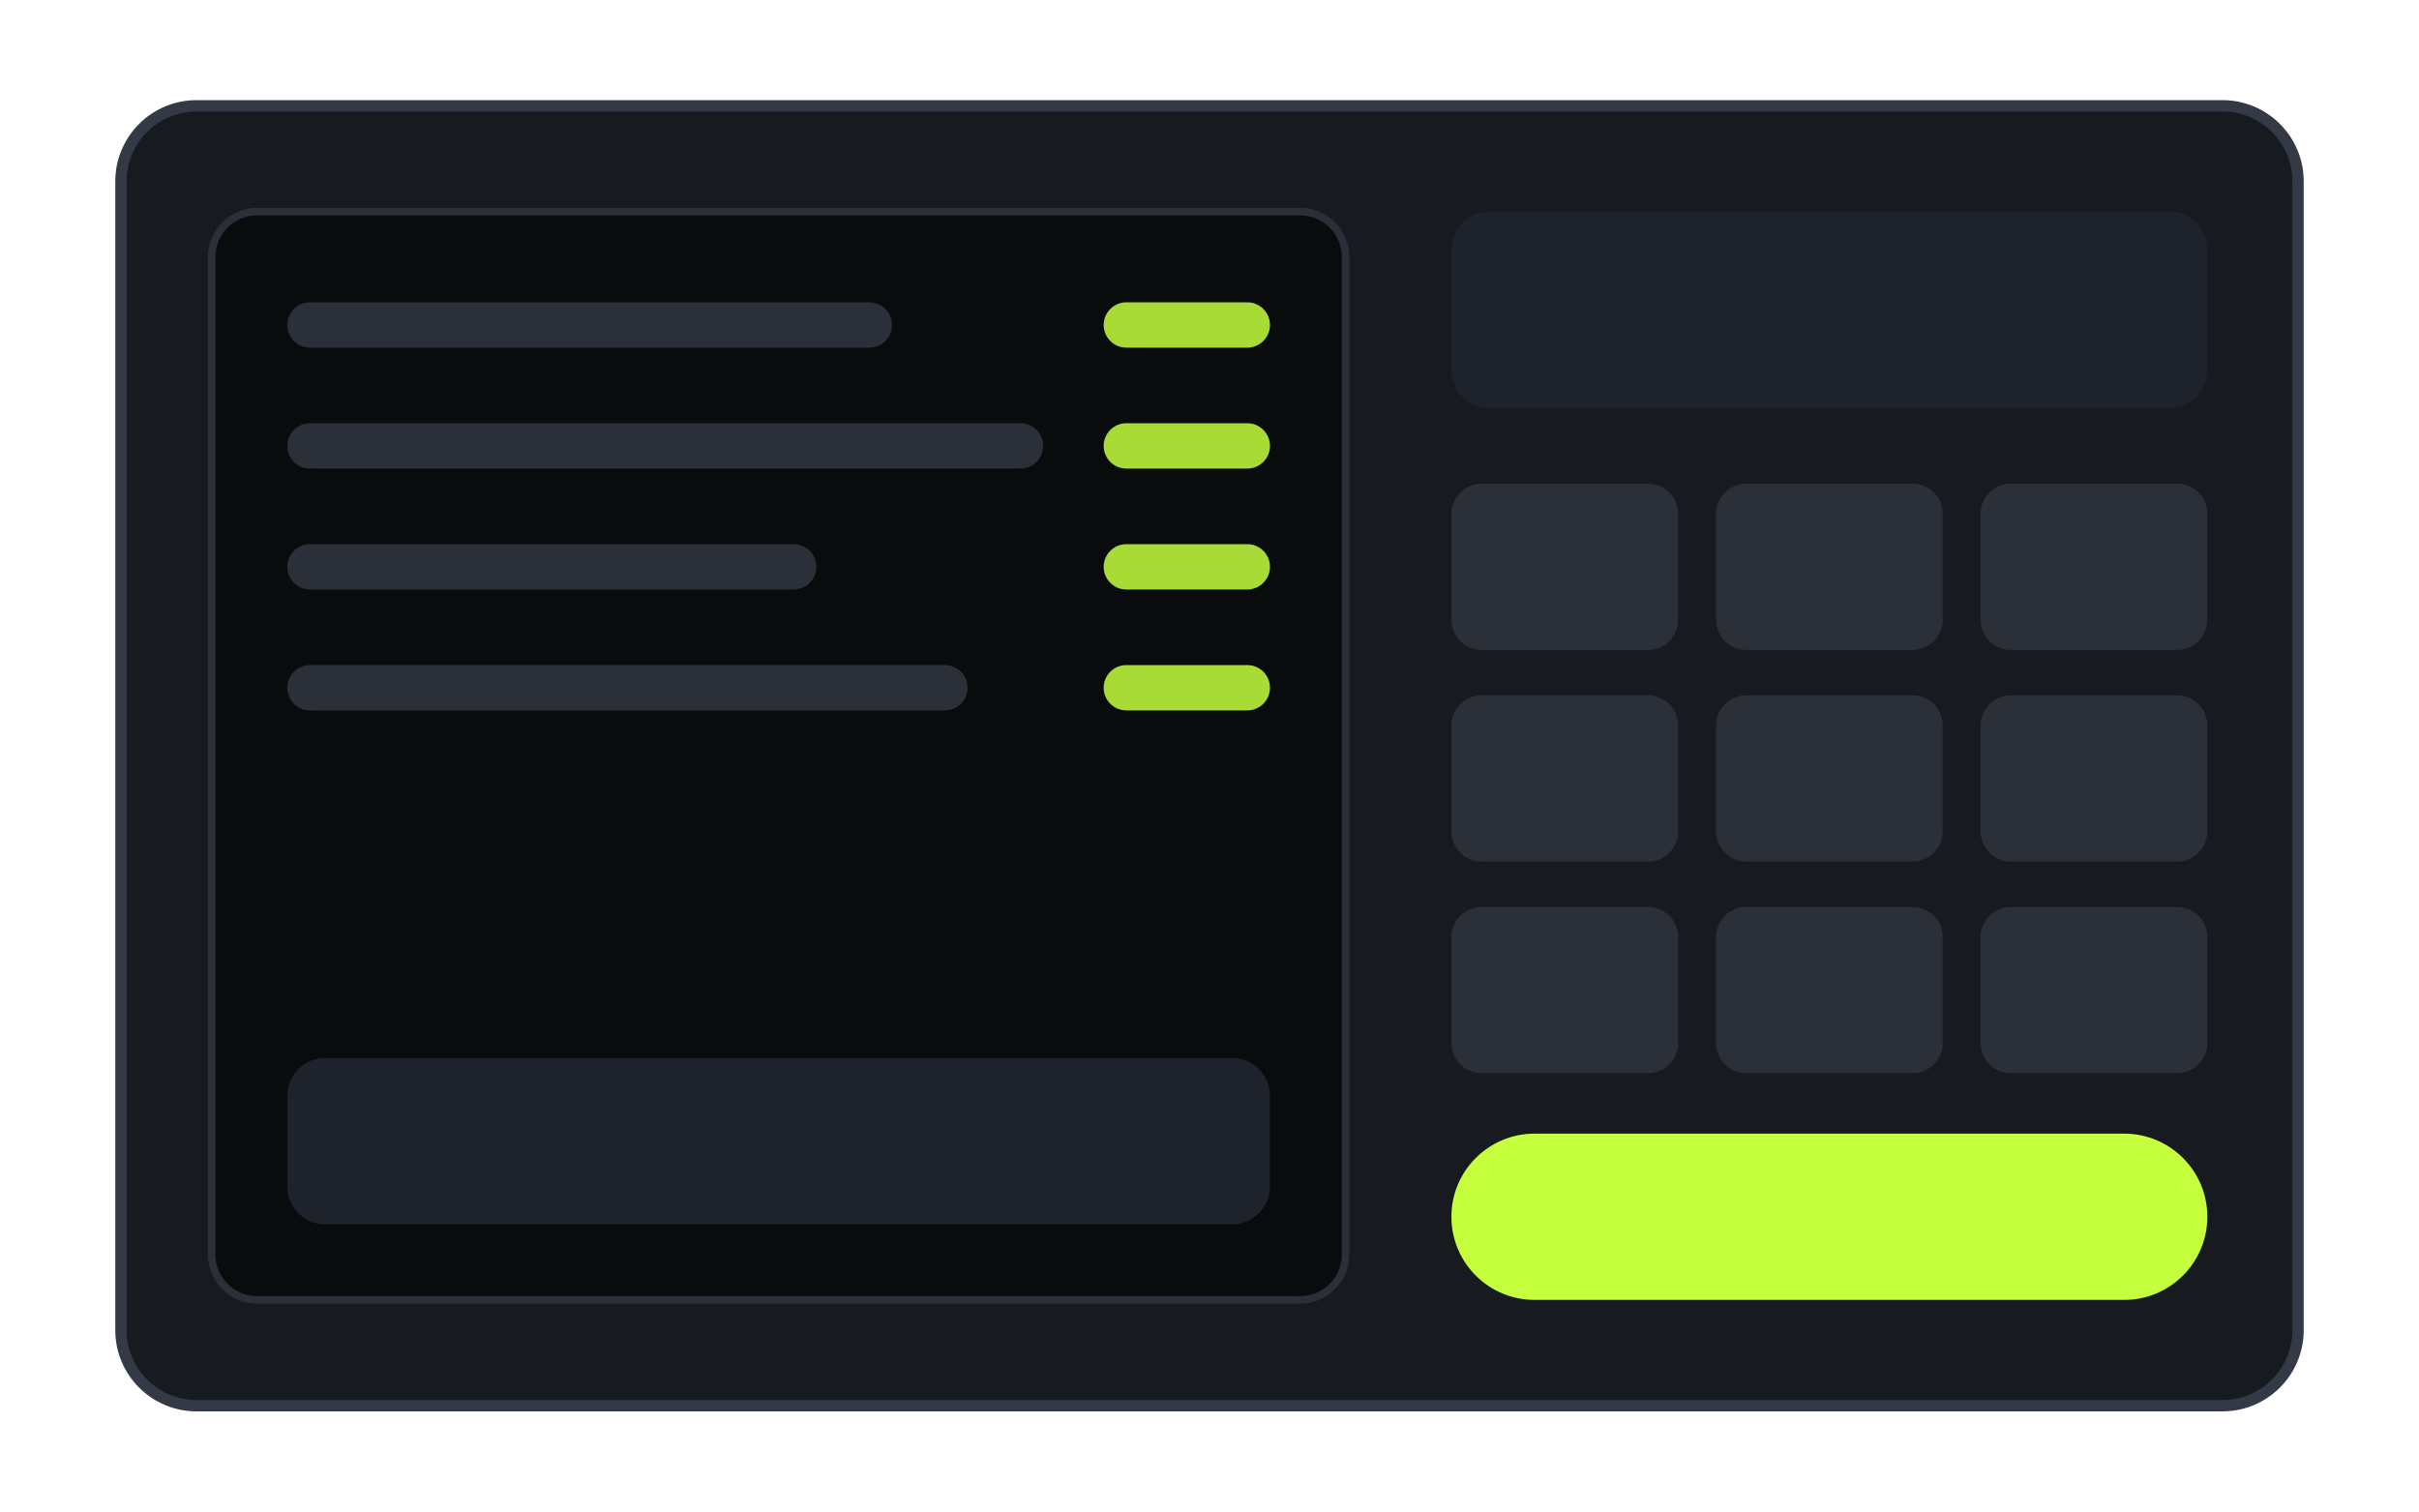
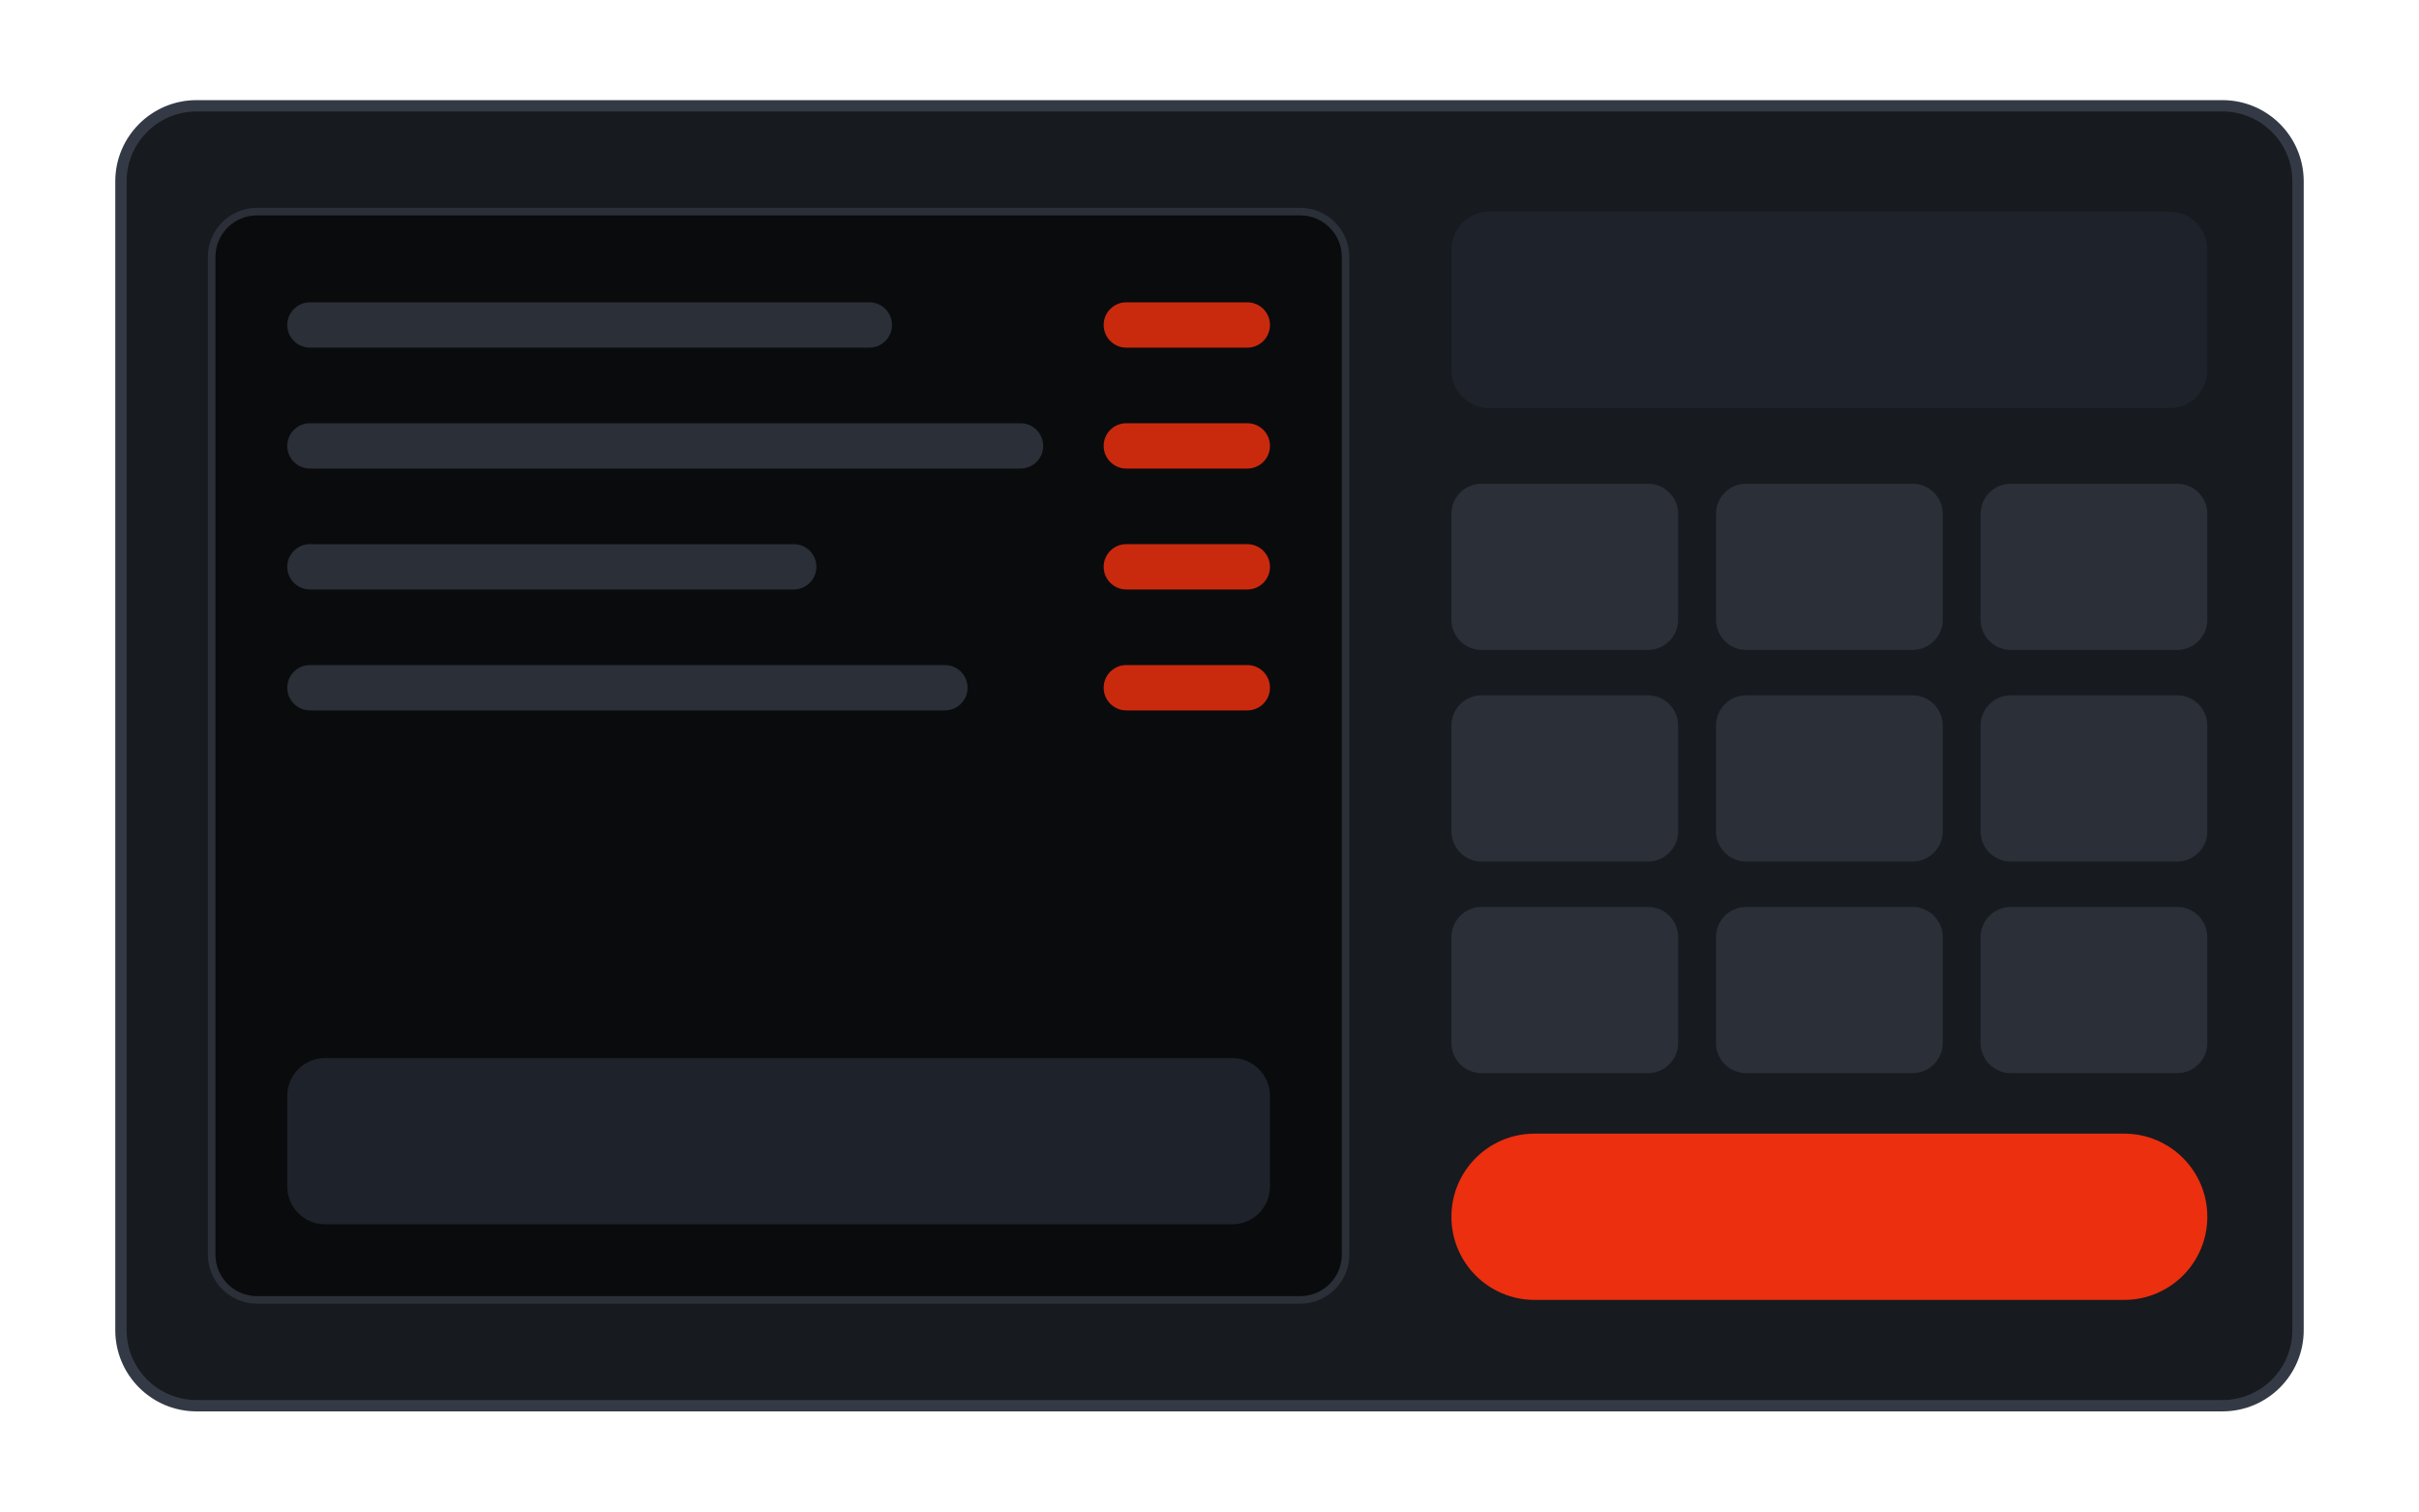
<svg xmlns="http://www.w3.org/2000/svg" viewBox="0 0 320 200" fill="none" role="img" aria-label="Point-of-sale wireframe">
  <rect x="16" y="14" width="288" height="172" rx="10" fill="#171a1f" stroke="#343a45" stroke-width="1.5" />
  <rect x="28" y="28" width="150" height="144" rx="6" fill="#0a0b0d" stroke="#2a2f38" />
  <g fill="#2a2f38">
    <rect x="38" y="40" width="80" height="6" rx="3" />
    <rect x="38" y="56" width="100" height="6" rx="3" />
    <rect x="38" y="72" width="70" height="6" rx="3" />
    <rect x="38" y="88" width="90" height="6" rx="3" />
  </g>
-   <g fill="#c6ff3d" fill-opacity=".85">
+   <g fill="#eb2f0f" fill-opacity=".85">
    <rect x="146" y="40" width="22" height="6" rx="3" />
    <rect x="146" y="56" width="22" height="6" rx="3" />
    <rect x="146" y="72" width="22" height="6" rx="3" />
    <rect x="146" y="88" width="22" height="6" rx="3" />
  </g>
  <rect x="38" y="140" width="130" height="22" rx="5" fill="#1e222a" />
  <g fill="#2a2f38">
    <rect x="192" y="28" width="100" height="26" rx="5" fill="#1e222a" />
    <rect x="192" y="64" width="30" height="22" rx="4" />
    <rect x="227" y="64" width="30" height="22" rx="4" />
    <rect x="262" y="64" width="30" height="22" rx="4" />
    <rect x="192" y="92" width="30" height="22" rx="4" />
    <rect x="227" y="92" width="30" height="22" rx="4" />
    <rect x="262" y="92" width="30" height="22" rx="4" />
    <rect x="192" y="120" width="30" height="22" rx="4" />
    <rect x="227" y="120" width="30" height="22" rx="4" />
    <rect x="262" y="120" width="30" height="22" rx="4" />
  </g>
-   <rect x="192" y="150" width="100" height="22" rx="11" fill="#c6ff3d" />
+   <rect x="192" y="150" width="100" height="22" rx="11" fill="#eb2f0f" />
</svg>
